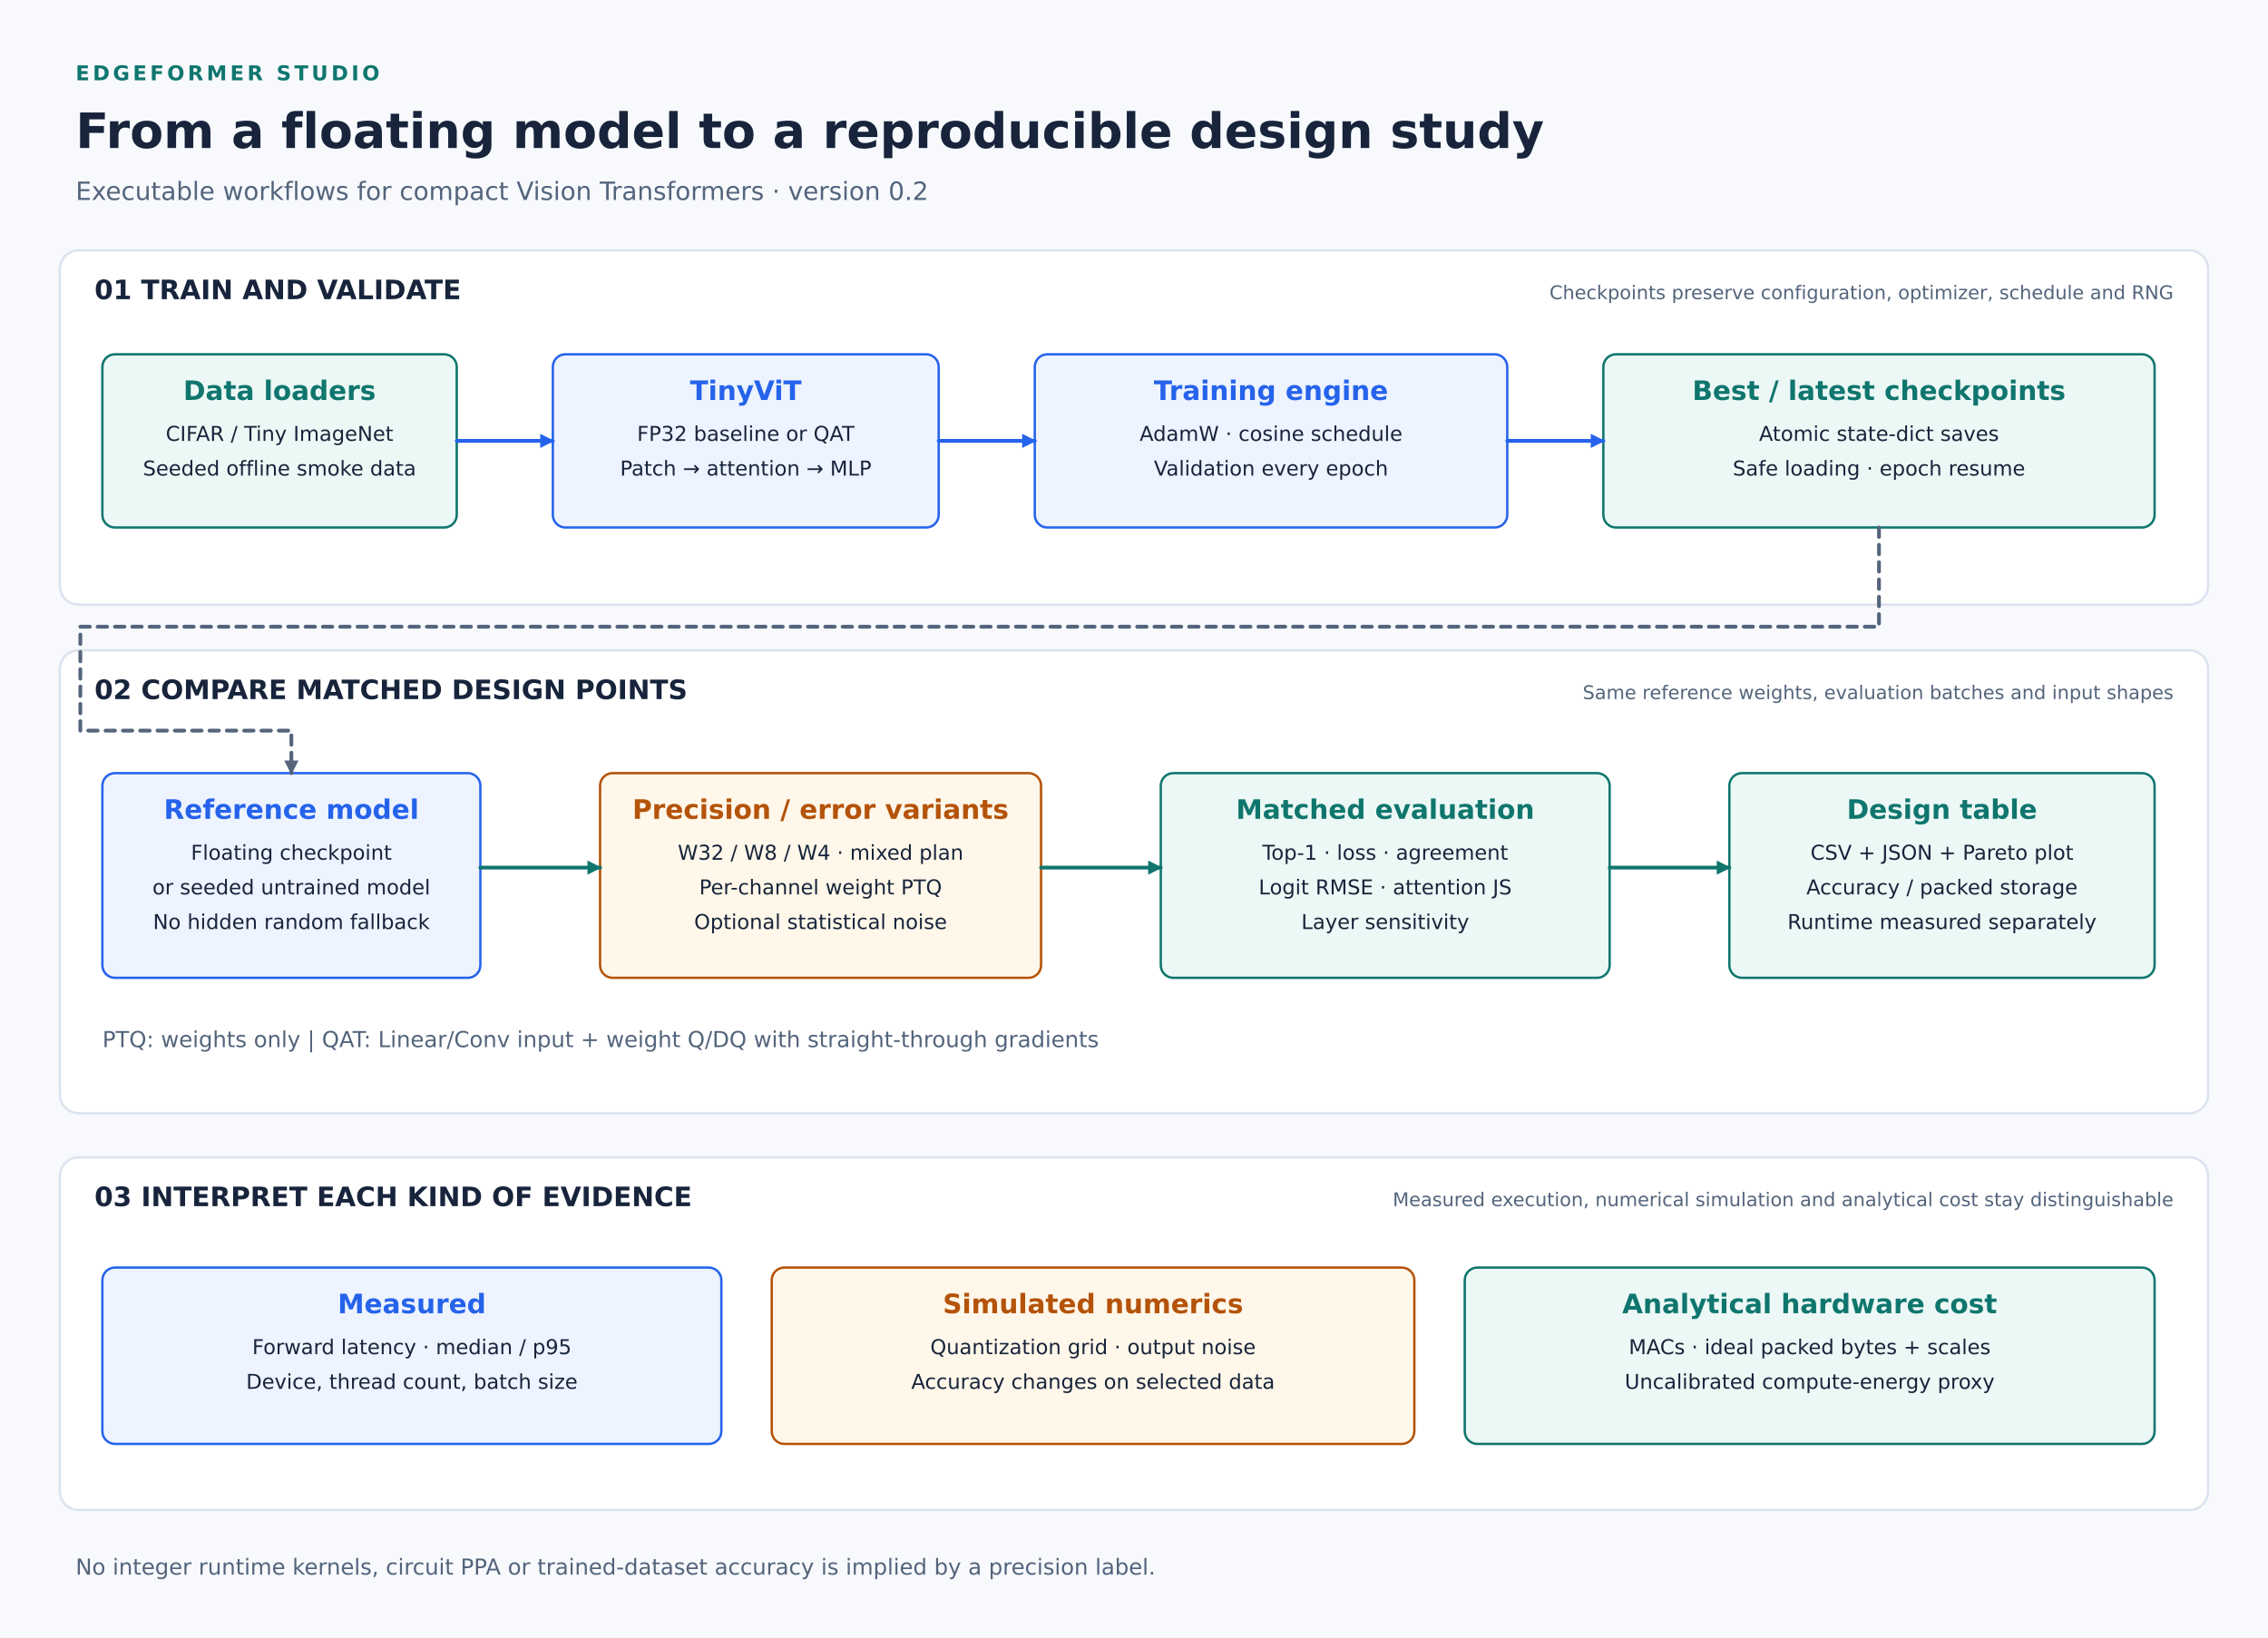
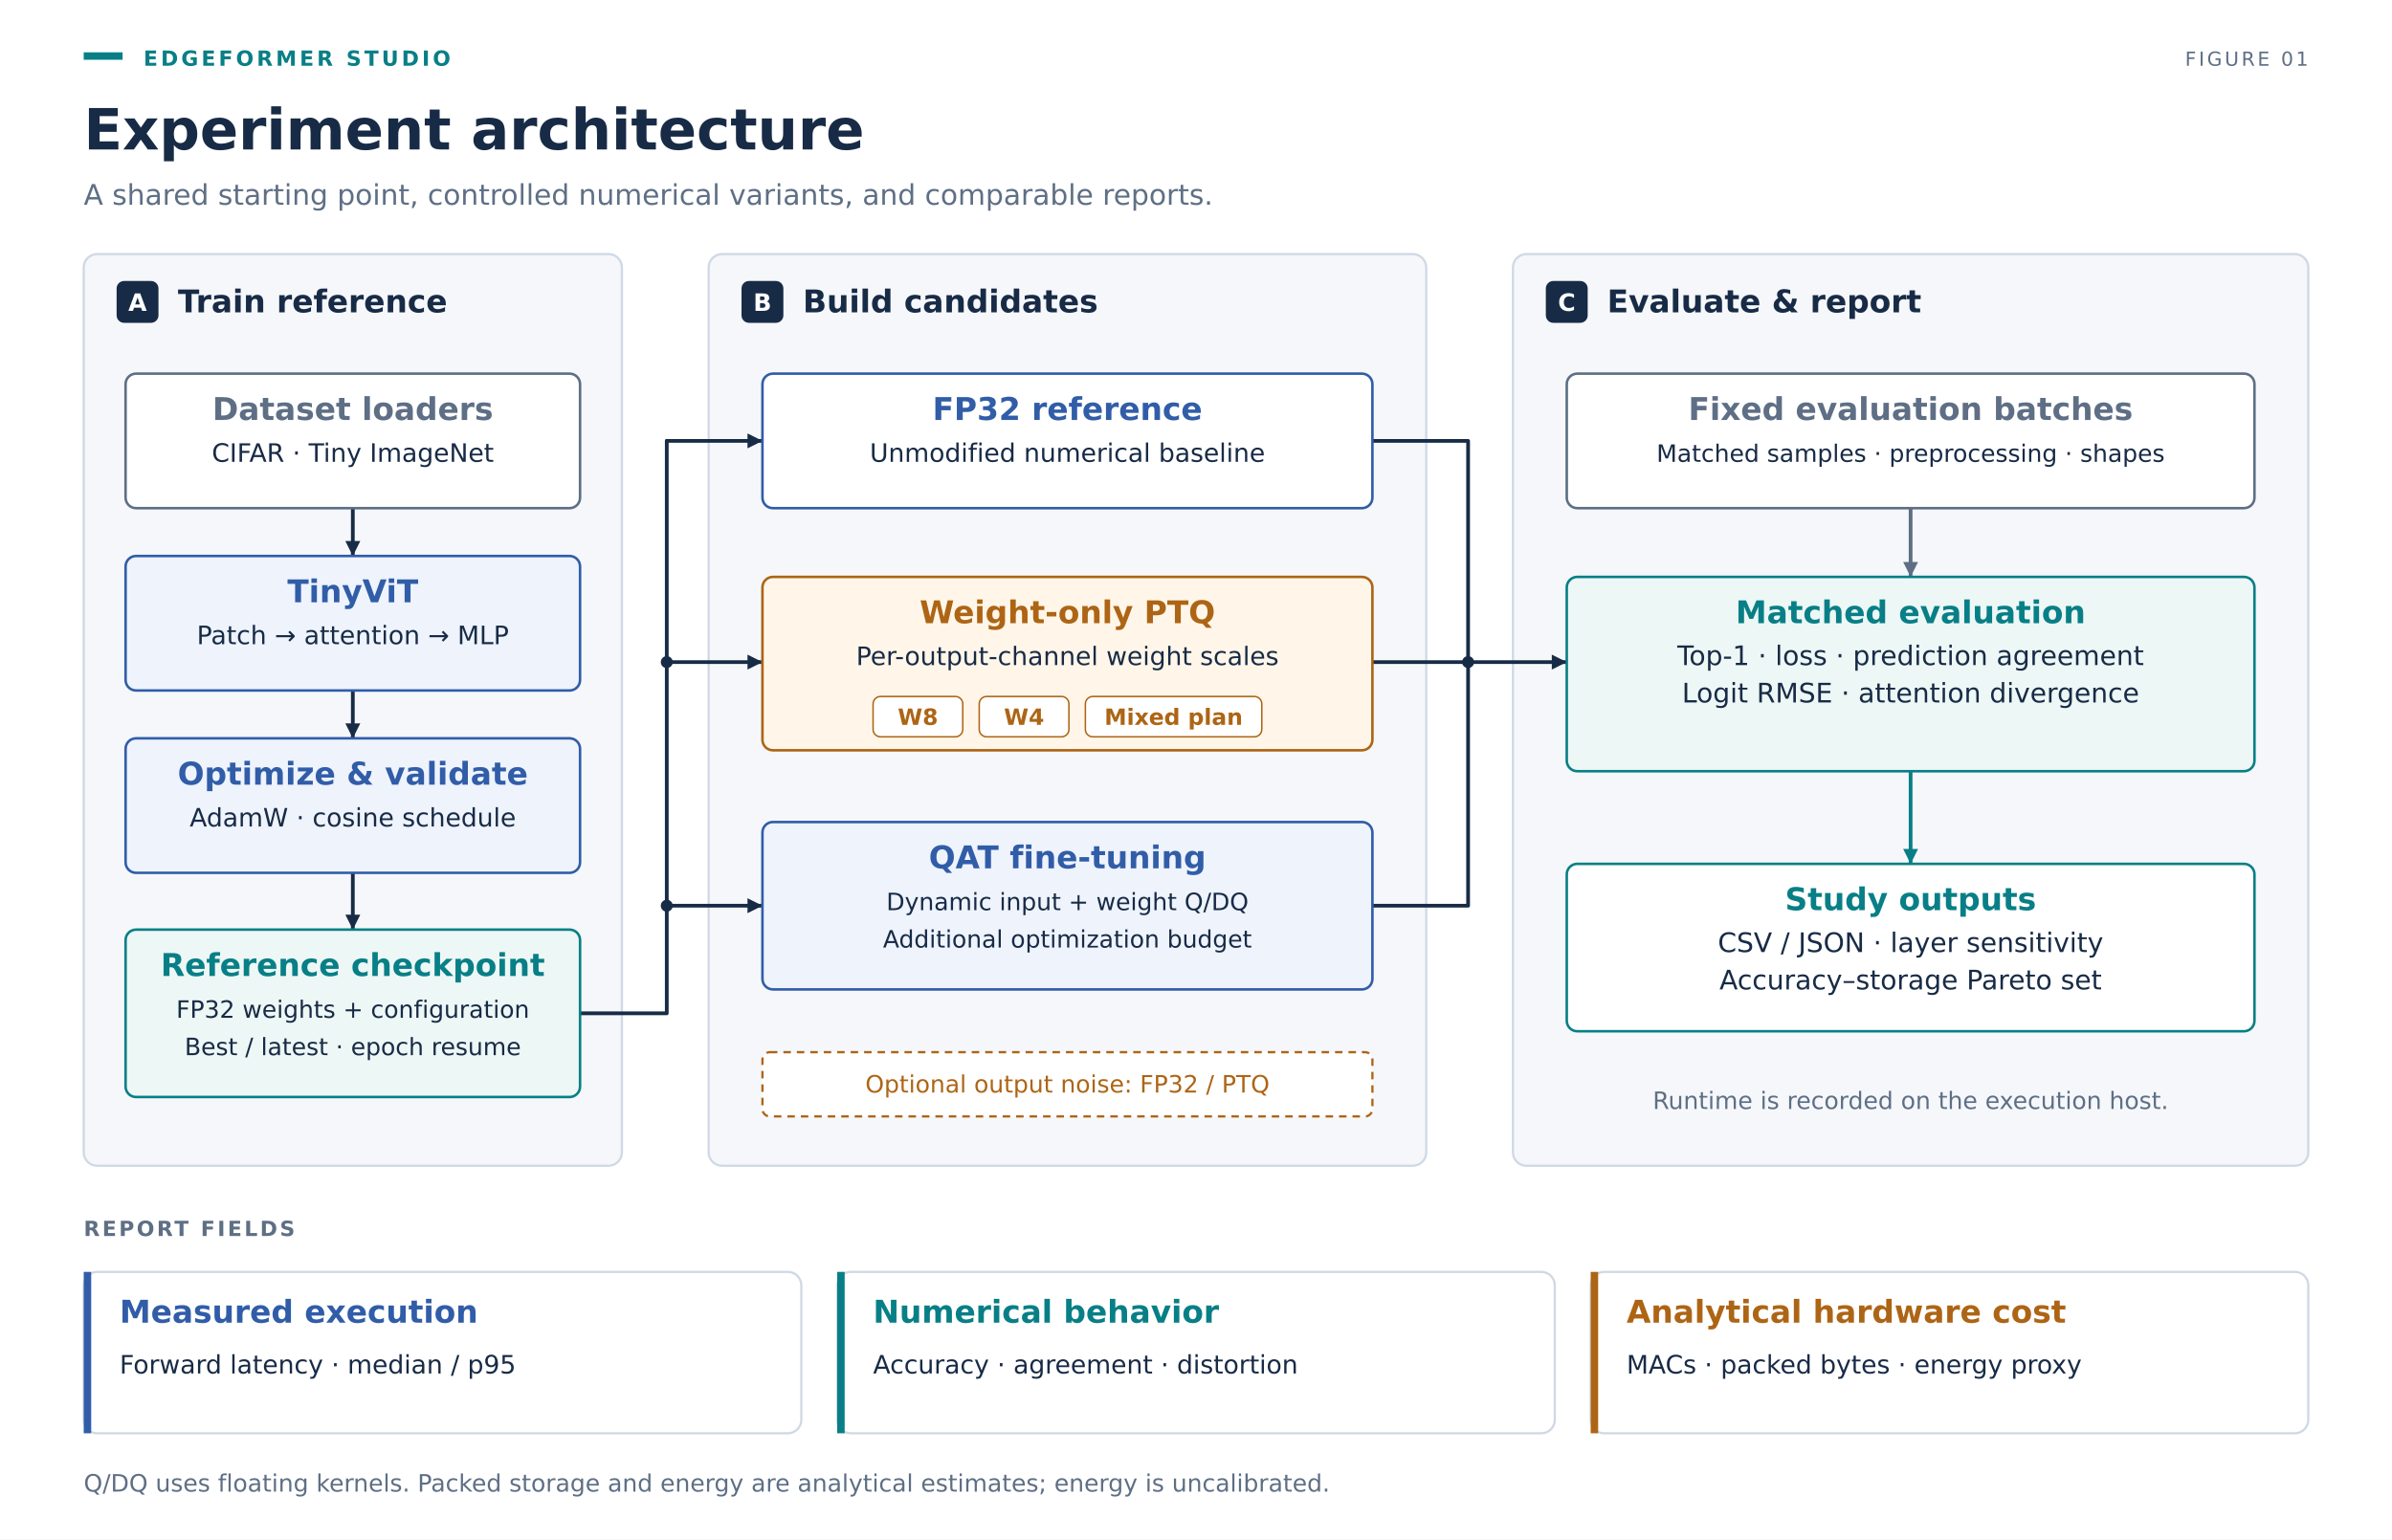
- <svg xmlns="http://www.w3.org/2000/svg" width="1440" height="1040" viewBox="0 0 1440 1040" role="img" aria-label="From a floating model to a reproducible design study">
+ <svg xmlns="http://www.w3.org/2000/svg" width="1600" height="1030" viewBox="0 0 1600 1030" role="img" aria-labelledby="title description">
  <defs>
-     <marker id="arrow-blue" markerWidth="9" markerHeight="9" refX="8" refY="4.5" orient="auto" markerUnits="userSpaceOnUse">
-       <path d="M0 0 L9 4.5 L0 9 Z" fill="#2563eb" />
+     <marker id="arrow-182B46" markerWidth="11" markerHeight="10" refX="10" refY="5" orient="auto" markerUnits="userSpaceOnUse">
+       <path d="M0,0 L10,5 L0,10 Z" fill="#182B46" />
    </marker>
-     <marker id="arrow-teal" markerWidth="9" markerHeight="9" refX="8" refY="4.5" orient="auto" markerUnits="userSpaceOnUse">
-       <path d="M0 0 L9 4.5 L0 9 Z" fill="#0f766e" />
+     <marker id="arrow-315DA8" markerWidth="11" markerHeight="10" refX="10" refY="5" orient="auto" markerUnits="userSpaceOnUse">
+       <path d="M0,0 L10,5 L0,10 Z" fill="#315DA8" />
    </marker>
-     <marker id="arrow-gray" markerWidth="9" markerHeight="9" refX="8" refY="4.5" orient="auto" markerUnits="userSpaceOnUse">
-       <path d="M0 0 L9 4.5 L0 9 Z" fill="#53647b" />
+     <marker id="arrow-087F86" markerWidth="11" markerHeight="10" refX="10" refY="5" orient="auto" markerUnits="userSpaceOnUse">
+       <path d="M0,0 L10,5 L0,10 Z" fill="#087F86" />
    </marker>
-     <marker id="arrow-amber" markerWidth="9" markerHeight="9" refX="8" refY="4.5" orient="auto" markerUnits="userSpaceOnUse">
-       <path d="M0 0 L9 4.5 L0 9 Z" fill="#b45309" />
+     <marker id="arrow-AD6515" markerWidth="11" markerHeight="10" refX="10" refY="5" orient="auto" markerUnits="userSpaceOnUse">
+       <path d="M0,0 L10,5 L0,10 Z" fill="#AD6515" />
+     </marker>
+     <marker id="arrow-5E6F85" markerWidth="11" markerHeight="10" refX="10" refY="5" orient="auto" markerUnits="userSpaceOnUse">
+       <path d="M0,0 L10,5 L0,10 Z" fill="#5E6F85" />
    </marker>
  </defs>
-   <style>text{font-family:DejaVu Sans,Arial,sans-serif} .mono{font-family:DejaVu Sans Mono,monospace}</style>
-   <rect width="1440" height="1040" fill="#f7f9fd" />
-   <text x="48" y="51" font-size="13" fill="#0f766e" font-weight="700" letter-spacing="2">EDGEFORMER STUDIO</text>
-   <text x="48" y="94" font-size="31" fill="#17243b" font-weight="700">From a floating model to a reproducible design study</text>
-   <text x="48" y="127" font-size="16" fill="#53647b" font-weight="400">Executable workflows for compact Vision Transformers · version 0.2</text>
-   <rect x="38" y="159" width="1364" height="225" rx="12" fill="white" stroke="#dbe3ef" stroke-width="1.5" />
-   <text x="60" y="190" font-size="17" fill="#17243b" font-weight="700">01  TRAIN AND VALIDATE</text>
-   <text x="1380" y="190" font-size="12" fill="#53647b" font-weight="400" text-anchor="end">Checkpoints preserve configuration, optimizer, schedule and RNG</text>
-   <rect x="65" y="225" width="225" height="110" rx="8" fill="#ecf8f5" stroke="#0f766e" stroke-width="1.5" />
-   <text x="177.5" y="254" font-size="17" fill="#0f766e" font-weight="700" text-anchor="middle">Data loaders</text>
-   <text x="177.5" y="280" font-size="13" fill="#17243b" font-weight="400" text-anchor="middle">CIFAR / Tiny ImageNet</text>
-   <text x="177.5" y="302" font-size="13" fill="#17243b" font-weight="400" text-anchor="middle">Seeded offline smoke data</text>
-   <rect x="351" y="225" width="245" height="110" rx="8" fill="#edf3ff" stroke="#2563eb" stroke-width="1.5" />
-   <text x="473.5" y="254" font-size="17" fill="#2563eb" font-weight="700" text-anchor="middle">TinyViT</text>
-   <text x="473.5" y="280" font-size="13" fill="#17243b" font-weight="400" text-anchor="middle">FP32 baseline or QAT</text>
-   <text x="473.5" y="302" font-size="13" fill="#17243b" font-weight="400" text-anchor="middle">Patch → attention → MLP</text>
-   <rect x="657" y="225" width="300" height="110" rx="8" fill="#edf3ff" stroke="#2563eb" stroke-width="1.5" />
-   <text x="807.0" y="254" font-size="17" fill="#2563eb" font-weight="700" text-anchor="middle">Training engine</text>
-   <text x="807.0" y="280" font-size="13" fill="#17243b" font-weight="400" text-anchor="middle">AdamW · cosine schedule</text>
-   <text x="807.0" y="302" font-size="13" fill="#17243b" font-weight="400" text-anchor="middle">Validation every epoch</text>
-   <rect x="1018" y="225" width="350" height="110" rx="8" fill="#ecf8f5" stroke="#0f766e" stroke-width="1.5" />
-   <text x="1193.0" y="254" font-size="17" fill="#0f766e" font-weight="700" text-anchor="middle">Best / latest checkpoints</text>
-   <text x="1193.0" y="280" font-size="13" fill="#17243b" font-weight="400" text-anchor="middle">Atomic state-dict saves</text>
-   <text x="1193.0" y="302" font-size="13" fill="#17243b" font-weight="400" text-anchor="middle">Safe loading · epoch resume</text>
-   <path d="M290 280 H351" fill="none" stroke="#2563eb" stroke-width="2.4" stroke-linejoin="round" stroke-linecap="round" marker-end="url(#arrow-blue)" />
-   <path d="M596 280 H657" fill="none" stroke="#2563eb" stroke-width="2.4" stroke-linejoin="round" stroke-linecap="round" marker-end="url(#arrow-blue)" />
-   <path d="M957 280 H1018" fill="none" stroke="#2563eb" stroke-width="2.4" stroke-linejoin="round" stroke-linecap="round" marker-end="url(#arrow-blue)" />
-   <rect x="38" y="413" width="1364" height="294" rx="12" fill="white" stroke="#dbe3ef" stroke-width="1.5" />
-   <text x="60" y="444" font-size="17" fill="#17243b" font-weight="700">02  COMPARE MATCHED DESIGN POINTS</text>
-   <text x="1380" y="444" font-size="12" fill="#53647b" font-weight="400" text-anchor="end">Same reference weights, evaluation batches and input shapes</text>
-   <rect x="65" y="491" width="240" height="130" rx="8" fill="#edf3ff" stroke="#2563eb" stroke-width="1.5" />
-   <text x="185.0" y="520" font-size="17" fill="#2563eb" font-weight="700" text-anchor="middle">Reference model</text>
-   <text x="185.0" y="546" font-size="13" fill="#17243b" font-weight="400" text-anchor="middle">Floating checkpoint</text>
-   <text x="185.0" y="568" font-size="13" fill="#17243b" font-weight="400" text-anchor="middle">or seeded untrained model</text>
-   <text x="185.0" y="590" font-size="13" fill="#17243b" font-weight="400" text-anchor="middle">No hidden random fallback</text>
-   <rect x="381" y="491" width="280" height="130" rx="8" fill="#fff7e9" stroke="#b45309" stroke-width="1.5" />
-   <text x="521.0" y="520" font-size="17" fill="#b45309" font-weight="700" text-anchor="middle">Precision / error variants</text>
-   <text x="521.0" y="546" font-size="13" fill="#17243b" font-weight="400" text-anchor="middle">W32 / W8 / W4 · mixed plan</text>
-   <text x="521.0" y="568" font-size="13" fill="#17243b" font-weight="400" text-anchor="middle">Per-channel weight PTQ</text>
-   <text x="521.0" y="590" font-size="13" fill="#17243b" font-weight="400" text-anchor="middle">Optional statistical noise</text>
-   <rect x="737" y="491" width="285" height="130" rx="8" fill="#ecf8f5" stroke="#0f766e" stroke-width="1.5" />
-   <text x="879.5" y="520" font-size="17" fill="#0f766e" font-weight="700" text-anchor="middle">Matched evaluation</text>
-   <text x="879.5" y="546" font-size="13" fill="#17243b" font-weight="400" text-anchor="middle">Top-1 · loss · agreement</text>
-   <text x="879.5" y="568" font-size="13" fill="#17243b" font-weight="400" text-anchor="middle">Logit RMSE · attention JS</text>
-   <text x="879.5" y="590" font-size="13" fill="#17243b" font-weight="400" text-anchor="middle">Layer sensitivity</text>
-   <rect x="1098" y="491" width="270" height="130" rx="8" fill="#ecf8f5" stroke="#0f766e" stroke-width="1.5" />
-   <text x="1233.0" y="520" font-size="17" fill="#0f766e" font-weight="700" text-anchor="middle">Design table</text>
-   <text x="1233.0" y="546" font-size="13" fill="#17243b" font-weight="400" text-anchor="middle">CSV + JSON + Pareto plot</text>
-   <text x="1233.0" y="568" font-size="13" fill="#17243b" font-weight="400" text-anchor="middle">Accuracy / packed storage</text>
-   <text x="1233.0" y="590" font-size="13" fill="#17243b" font-weight="400" text-anchor="middle">Runtime measured separately</text>
-   <path d="M305 551 H381" fill="none" stroke="#0f766e" stroke-width="2.4" stroke-linejoin="round" stroke-linecap="round" marker-end="url(#arrow-teal)" />
-   <path d="M661 551 H737" fill="none" stroke="#0f766e" stroke-width="2.4" stroke-linejoin="round" stroke-linecap="round" marker-end="url(#arrow-teal)" />
-   <path d="M1022 551 H1098" fill="none" stroke="#0f766e" stroke-width="2.4" stroke-linejoin="round" stroke-linecap="round" marker-end="url(#arrow-teal)" />
-   <path d="M1193 335 V398 H51 V464 H185 V491" fill="none" stroke="#53647b" stroke-width="2.4" stroke-linejoin="round" stroke-linecap="round" marker-end="url(#arrow-gray)" stroke-dasharray="6 5" />
-   <text x="65" y="665" font-size="14" fill="#53647b" font-weight="400">PTQ: weights only  |  QAT: Linear/Conv input + weight Q/DQ with straight-through gradients</text>
-   <rect x="38" y="735" width="1364" height="224" rx="12" fill="white" stroke="#dbe3ef" stroke-width="1.5" />
-   <text x="60" y="766" font-size="17" fill="#17243b" font-weight="700">03  INTERPRET EACH KIND OF EVIDENCE</text>
-   <text x="1380" y="766" font-size="12" fill="#53647b" font-weight="400" text-anchor="end">Measured execution, numerical simulation and analytical cost stay distinguishable</text>
-   <rect x="65" y="805" width="393" height="112" rx="8" fill="#edf3ff" stroke="#2563eb" stroke-width="1.5" />
-   <text x="261.5" y="834" font-size="17" fill="#2563eb" font-weight="700" text-anchor="middle">Measured</text>
-   <text x="261.5" y="860" font-size="13" fill="#17243b" font-weight="400" text-anchor="middle">Forward latency · median / p95</text>
-   <text x="261.5" y="882" font-size="13" fill="#17243b" font-weight="400" text-anchor="middle">Device, thread count, batch size</text>
-   <rect x="490" y="805" width="408" height="112" rx="8" fill="#fff7e9" stroke="#b45309" stroke-width="1.5" />
-   <text x="694.0" y="834" font-size="17" fill="#b45309" font-weight="700" text-anchor="middle">Simulated numerics</text>
-   <text x="694.0" y="860" font-size="13" fill="#17243b" font-weight="400" text-anchor="middle">Quantization grid · output noise</text>
-   <text x="694.0" y="882" font-size="13" fill="#17243b" font-weight="400" text-anchor="middle">Accuracy changes on selected data</text>
-   <rect x="930" y="805" width="438" height="112" rx="8" fill="#ecf8f5" stroke="#0f766e" stroke-width="1.5" />
-   <text x="1149.0" y="834" font-size="17" fill="#0f766e" font-weight="700" text-anchor="middle">Analytical hardware cost</text>
-   <text x="1149.0" y="860" font-size="13" fill="#17243b" font-weight="400" text-anchor="middle">MACs · ideal packed bytes + scales</text>
-   <text x="1149.0" y="882" font-size="13" fill="#17243b" font-weight="400" text-anchor="middle">Uncalibrated compute-energy proxy</text>
-   <text x="48" y="1000" font-size="14" fill="#53647b" font-weight="400">No integer runtime kernels, circuit PPA or trained-dataset accuracy is implied by a precision label.</text>
+   <style>text{font-family:'DejaVu Sans',Arial,sans-serif} text{font-variant-ligatures:none}</style>
+   <g id="background">
+     <rect x="0" y="0" width="1600" height="1030" rx="0" fill="white" stroke="none" stroke-width="1.5" />
+     <rect x="56" y="170" width="360" height="610" rx="9" fill="#F5F7FA" stroke="#CFD9E5" stroke-width="1.5" />
+     <rect x="474" y="170" width="480" height="610" rx="9" fill="#F5F7FA" stroke="#CFD9E5" stroke-width="1.5" />
+     <rect x="1012" y="170" width="532" height="610" rx="9" fill="#F5F7FA" stroke="#CFD9E5" stroke-width="1.5" />
+   </g>
+   <g id="edges">
+     <path d="M236,340 L236,372" fill="none" stroke="#182B46" stroke-width="2.5" stroke-linecap="round" stroke-linejoin="round" marker-end="url(#arrow-182B46)" />
+     <path d="M236,462 L236,494" fill="none" stroke="#182B46" stroke-width="2.5" stroke-linecap="round" stroke-linejoin="round" marker-end="url(#arrow-182B46)" />
+     <path d="M236,584 L236,622" fill="none" stroke="#182B46" stroke-width="2.5" stroke-linecap="round" stroke-linejoin="round" marker-end="url(#arrow-182B46)" />
+     <path d="M388,678 L446,678 L446,295" fill="none" stroke="#182B46" stroke-width="2.5" stroke-linecap="round" stroke-linejoin="round" />
+     <path d="M446,295 L510,295" fill="none" stroke="#182B46" stroke-width="2.5" stroke-linecap="round" stroke-linejoin="round" marker-end="url(#arrow-182B46)" />
+     <path d="M446,443 L510,443" fill="none" stroke="#182B46" stroke-width="2.5" stroke-linecap="round" stroke-linejoin="round" marker-end="url(#arrow-182B46)" />
+     <path d="M446,606 L510,606" fill="none" stroke="#182B46" stroke-width="2.5" stroke-linecap="round" stroke-linejoin="round" marker-end="url(#arrow-182B46)" />
+     <path d="M918,295 L982,295 L982,606 L918,606" fill="none" stroke="#182B46" stroke-width="2.5" stroke-linecap="round" stroke-linejoin="round" />
+     <path d="M918,443 L982,443" fill="none" stroke="#182B46" stroke-width="2.5" stroke-linecap="round" stroke-linejoin="round" />
+     <path d="M982,443 L1048,443" fill="none" stroke="#182B46" stroke-width="2.5" stroke-linecap="round" stroke-linejoin="round" marker-end="url(#arrow-182B46)" />
+     <path d="M1278,340 L1278,386" fill="none" stroke="#5E6F85" stroke-width="2.5" stroke-linecap="round" stroke-linejoin="round" marker-end="url(#arrow-5E6F85)" />
+     <path d="M1278,516 L1278,578" fill="none" stroke="#087F86" stroke-width="2.5" stroke-linecap="round" stroke-linejoin="round" marker-end="url(#arrow-087F86)" />
+   </g>
+   <g id="nodes">
+     <rect x="56" y="35" width="26" height="5" rx="0" fill="#087F86" stroke="none" stroke-width="1.5" />
+     <rect x="78" y="188" width="28" height="28" rx="5" fill="#182B46" stroke="none" stroke-width="1.5" />
+     <rect x="496" y="188" width="28" height="28" rx="5" fill="#182B46" stroke="none" stroke-width="1.5" />
+     <rect x="1034" y="188" width="28" height="28" rx="5" fill="#182B46" stroke="none" stroke-width="1.5" />
+     <rect x="84" y="250" width="304" height="90" rx="7" fill="white" stroke="#5E6F85" stroke-width="1.7" />
+     <rect x="84" y="372" width="304" height="90" rx="7" fill="#EEF3FC" stroke="#315DA8" stroke-width="1.7" />
+     <rect x="84" y="494" width="304" height="90" rx="7" fill="#EEF3FC" stroke="#315DA8" stroke-width="1.7" />
+     <rect x="84" y="622" width="304" height="112" rx="7" fill="#EDF7F6" stroke="#087F86" stroke-width="1.7" />
+     <circle cx="446" cy="443" r="4" fill="#182B46" />
+     <circle cx="446" cy="606" r="4" fill="#182B46" />
+     <rect x="510" y="250" width="408" height="90" rx="7" fill="white" stroke="#315DA8" stroke-width="1.7" />
+     <rect x="510" y="386" width="408" height="116" rx="7" fill="#FFF6E9" stroke="#AD6515" stroke-width="1.7" />
+     <rect x="584" y="466" width="60" height="27" rx="5" fill="white" stroke="#AD6515" stroke-width="1" />
+     <rect x="655" y="466" width="60" height="27" rx="5" fill="white" stroke="#AD6515" stroke-width="1" />
+     <rect x="726" y="466" width="118" height="27" rx="5" fill="white" stroke="#AD6515" stroke-width="1" />
+     <rect x="510" y="550" width="408" height="112" rx="7" fill="#EEF3FC" stroke="#315DA8" stroke-width="1.7" />
+     <rect x="510" y="704" width="408" height="43" rx="5" fill="white" stroke="#AD6515" stroke-width="1.5" stroke-dasharray="5 4" />
+     <circle cx="982" cy="443" r="4" fill="#182B46" />
+     <rect x="1048" y="250" width="460" height="90" rx="7" fill="white" stroke="#5E6F85" stroke-width="1.7" />
+     <rect x="1048" y="386" width="460" height="130" rx="7" fill="#EDF7F6" stroke="#087F86" stroke-width="1.7" />
+     <rect x="1048" y="578" width="460" height="112" rx="7" fill="white" stroke="#087F86" stroke-width="1.7" />
+     <rect x="56" y="851" width="480" height="108" rx="9" fill="white" stroke="#CFD9E5" stroke-width="1.5" />
+     <rect x="56" y="851" width="5" height="108" rx="0" fill="#315DA8" stroke="none" stroke-width="1.5" />
+     <rect x="560" y="851" width="480" height="108" rx="9" fill="white" stroke="#CFD9E5" stroke-width="1.5" />
+     <rect x="560" y="851" width="5" height="108" rx="0" fill="#087F86" stroke="none" stroke-width="1.5" />
+     <rect x="1064" y="851" width="480" height="108" rx="9" fill="white" stroke="#CFD9E5" stroke-width="1.5" />
+     <rect x="1064" y="851" width="5" height="108" rx="0" fill="#AD6515" stroke="none" stroke-width="1.5" />
+   </g>
+   <g id="labels">
+     <text id="label-0" x="96" y="44" font-size="14" fill="#087F86" font-weight="700" letter-spacing="2.0">EDGEFORMER STUDIO</text>
+     <text id="label-1" x="1544" y="44" font-size="13" fill="#5E6F85" font-weight="400" text-anchor="end" letter-spacing="1.7">FIGURE 01</text>
+     <text id="label-2" x="56" y="100" font-size="38" fill="#182B46" font-weight="700">Experiment architecture</text>
+     <text id="label-3" x="56" y="137" font-size="19" fill="#5E6F85" font-weight="400">A shared starting point, controlled numerical variants, and comparable reports.</text>
+     <text id="label-4" x="92" y="208" font-size="16" fill="white" font-weight="700" text-anchor="middle">A</text>
+     <text id="label-5" x="119" y="209" font-size="21" fill="#182B46" font-weight="700">Train reference</text>
+     <text id="label-6" x="510" y="208" font-size="16" fill="white" font-weight="700" text-anchor="middle">B</text>
+     <text id="label-7" x="537" y="209" font-size="21" fill="#182B46" font-weight="700">Build candidates</text>
+     <text id="label-8" x="1048" y="208" font-size="16" fill="white" font-weight="700" text-anchor="middle">C</text>
+     <text id="label-9" x="1075" y="209" font-size="21" fill="#182B46" font-weight="700">Evaluate &amp; report</text>
+     <text id="label-10" x="236.0" y="281" font-size="21" fill="#5E6F85" font-weight="700" text-anchor="middle">Dataset loaders</text>
+     <text id="label-11" x="236.0" y="309" font-size="17" fill="#182B46" font-weight="400" text-anchor="middle">CIFAR · Tiny ImageNet</text>
+     <text id="label-12" x="236.0" y="403" font-size="21" fill="#315DA8" font-weight="700" text-anchor="middle">TinyViT</text>
+     <text id="label-13" x="236.0" y="431" font-size="17" fill="#182B46" font-weight="400" text-anchor="middle">Patch → attention → MLP</text>
+     <text id="label-14" x="236.0" y="525" font-size="21" fill="#315DA8" font-weight="700" text-anchor="middle">Optimize &amp; validate</text>
+     <text id="label-15" x="236.0" y="553" font-size="17" fill="#182B46" font-weight="400" text-anchor="middle">AdamW · cosine schedule</text>
+     <text id="label-16" x="236.0" y="653" font-size="21" fill="#087F86" font-weight="700" text-anchor="middle">Reference checkpoint</text>
+     <text id="label-17" x="236.0" y="681" font-size="16" fill="#182B46" font-weight="400" text-anchor="middle">FP32 weights + configuration</text>
+     <text id="label-18" x="236.0" y="706" font-size="16" fill="#182B46" font-weight="400" text-anchor="middle">Best / latest · epoch resume</text>
+     <text id="label-19" x="714.0" y="281" font-size="21" fill="#315DA8" font-weight="700" text-anchor="middle">FP32 reference</text>
+     <text id="label-20" x="714.0" y="309" font-size="17" fill="#182B46" font-weight="400" text-anchor="middle">Unmodified numerical baseline</text>
+     <text id="label-21" x="714.0" y="417" font-size="21" fill="#AD6515" font-weight="700" text-anchor="middle">Weight-only PTQ</text>
+     <text id="label-22" x="714.0" y="445" font-size="17" fill="#182B46" font-weight="400" text-anchor="middle">Per-output-channel weight scales</text>
+     <text id="label-23" x="614.0" y="485" font-size="15" fill="#AD6515" font-weight="700" text-anchor="middle">W8</text>
+     <text id="label-24" x="685.0" y="485" font-size="15" fill="#AD6515" font-weight="700" text-anchor="middle">W4</text>
+     <text id="label-25" x="785.0" y="485" font-size="15" fill="#AD6515" font-weight="700" text-anchor="middle">Mixed plan</text>
+     <text id="label-26" x="714.0" y="581" font-size="21" fill="#315DA8" font-weight="700" text-anchor="middle">QAT fine-tuning</text>
+     <text id="label-27" x="714.0" y="609" font-size="16" fill="#182B46" font-weight="400" text-anchor="middle">Dynamic input + weight Q/DQ</text>
+     <text id="label-28" x="714.0" y="634" font-size="16" fill="#182B46" font-weight="400" text-anchor="middle">Additional optimization budget</text>
+     <text id="label-29" x="714" y="731" font-size="16" fill="#AD6515" font-weight="400" text-anchor="middle">Optional output noise: FP32 / PTQ</text>
+     <text id="label-30" x="1278.0" y="281" font-size="21" fill="#5E6F85" font-weight="700" text-anchor="middle">Fixed evaluation batches</text>
+     <text id="label-31" x="1278.0" y="309" font-size="16" fill="#182B46" font-weight="400" text-anchor="middle">Matched samples · preprocessing · shapes</text>
+     <text id="label-32" x="1278.0" y="417" font-size="21" fill="#087F86" font-weight="700" text-anchor="middle">Matched evaluation</text>
+     <text id="label-33" x="1278.0" y="445" font-size="18" fill="#182B46" font-weight="400" text-anchor="middle">Top-1 · loss · prediction agreement</text>
+     <text id="label-34" x="1278.0" y="470" font-size="18" fill="#182B46" font-weight="400" text-anchor="middle">Logit RMSE · attention divergence</text>
+     <text id="label-35" x="1278.0" y="609" font-size="21" fill="#087F86" font-weight="700" text-anchor="middle">Study outputs</text>
+     <text id="label-36" x="1278.0" y="637" font-size="18" fill="#182B46" font-weight="400" text-anchor="middle">CSV / JSON · layer sensitivity</text>
+     <text id="label-37" x="1278.0" y="662" font-size="18" fill="#182B46" font-weight="400" text-anchor="middle">Accuracy–storage Pareto set</text>
+     <text id="label-38" x="1278" y="742" font-size="16" fill="#5E6F85" font-weight="400" text-anchor="middle">Runtime is recorded on the execution host.</text>
+     <text id="label-39" x="56" y="827" font-size="14" fill="#5E6F85" font-weight="700" letter-spacing="1.6">REPORT FIELDS</text>
+     <text id="label-40" x="80" y="885" font-size="21" fill="#315DA8" font-weight="700">Measured execution</text>
+     <text id="label-41" x="80" y="919" font-size="17" fill="#182B46" font-weight="400">Forward latency · median / p95</text>
+     <text id="label-42" x="584" y="885" font-size="21" fill="#087F86" font-weight="700">Numerical behavior</text>
+     <text id="label-43" x="584" y="919" font-size="17" fill="#182B46" font-weight="400">Accuracy · agreement · distortion</text>
+     <text id="label-44" x="1088" y="885" font-size="21" fill="#AD6515" font-weight="700">Analytical hardware cost</text>
+     <text id="label-45" x="1088" y="919" font-size="17" fill="#182B46" font-weight="400">MACs · packed bytes · energy proxy</text>
+     <text id="label-46" x="56" y="998" font-size="16" fill="#5E6F85" font-weight="400">Q/DQ uses floating kernels. Packed storage and energy are analytical estimates; energy is uncalibrated.</text>
+   </g>
</svg>
